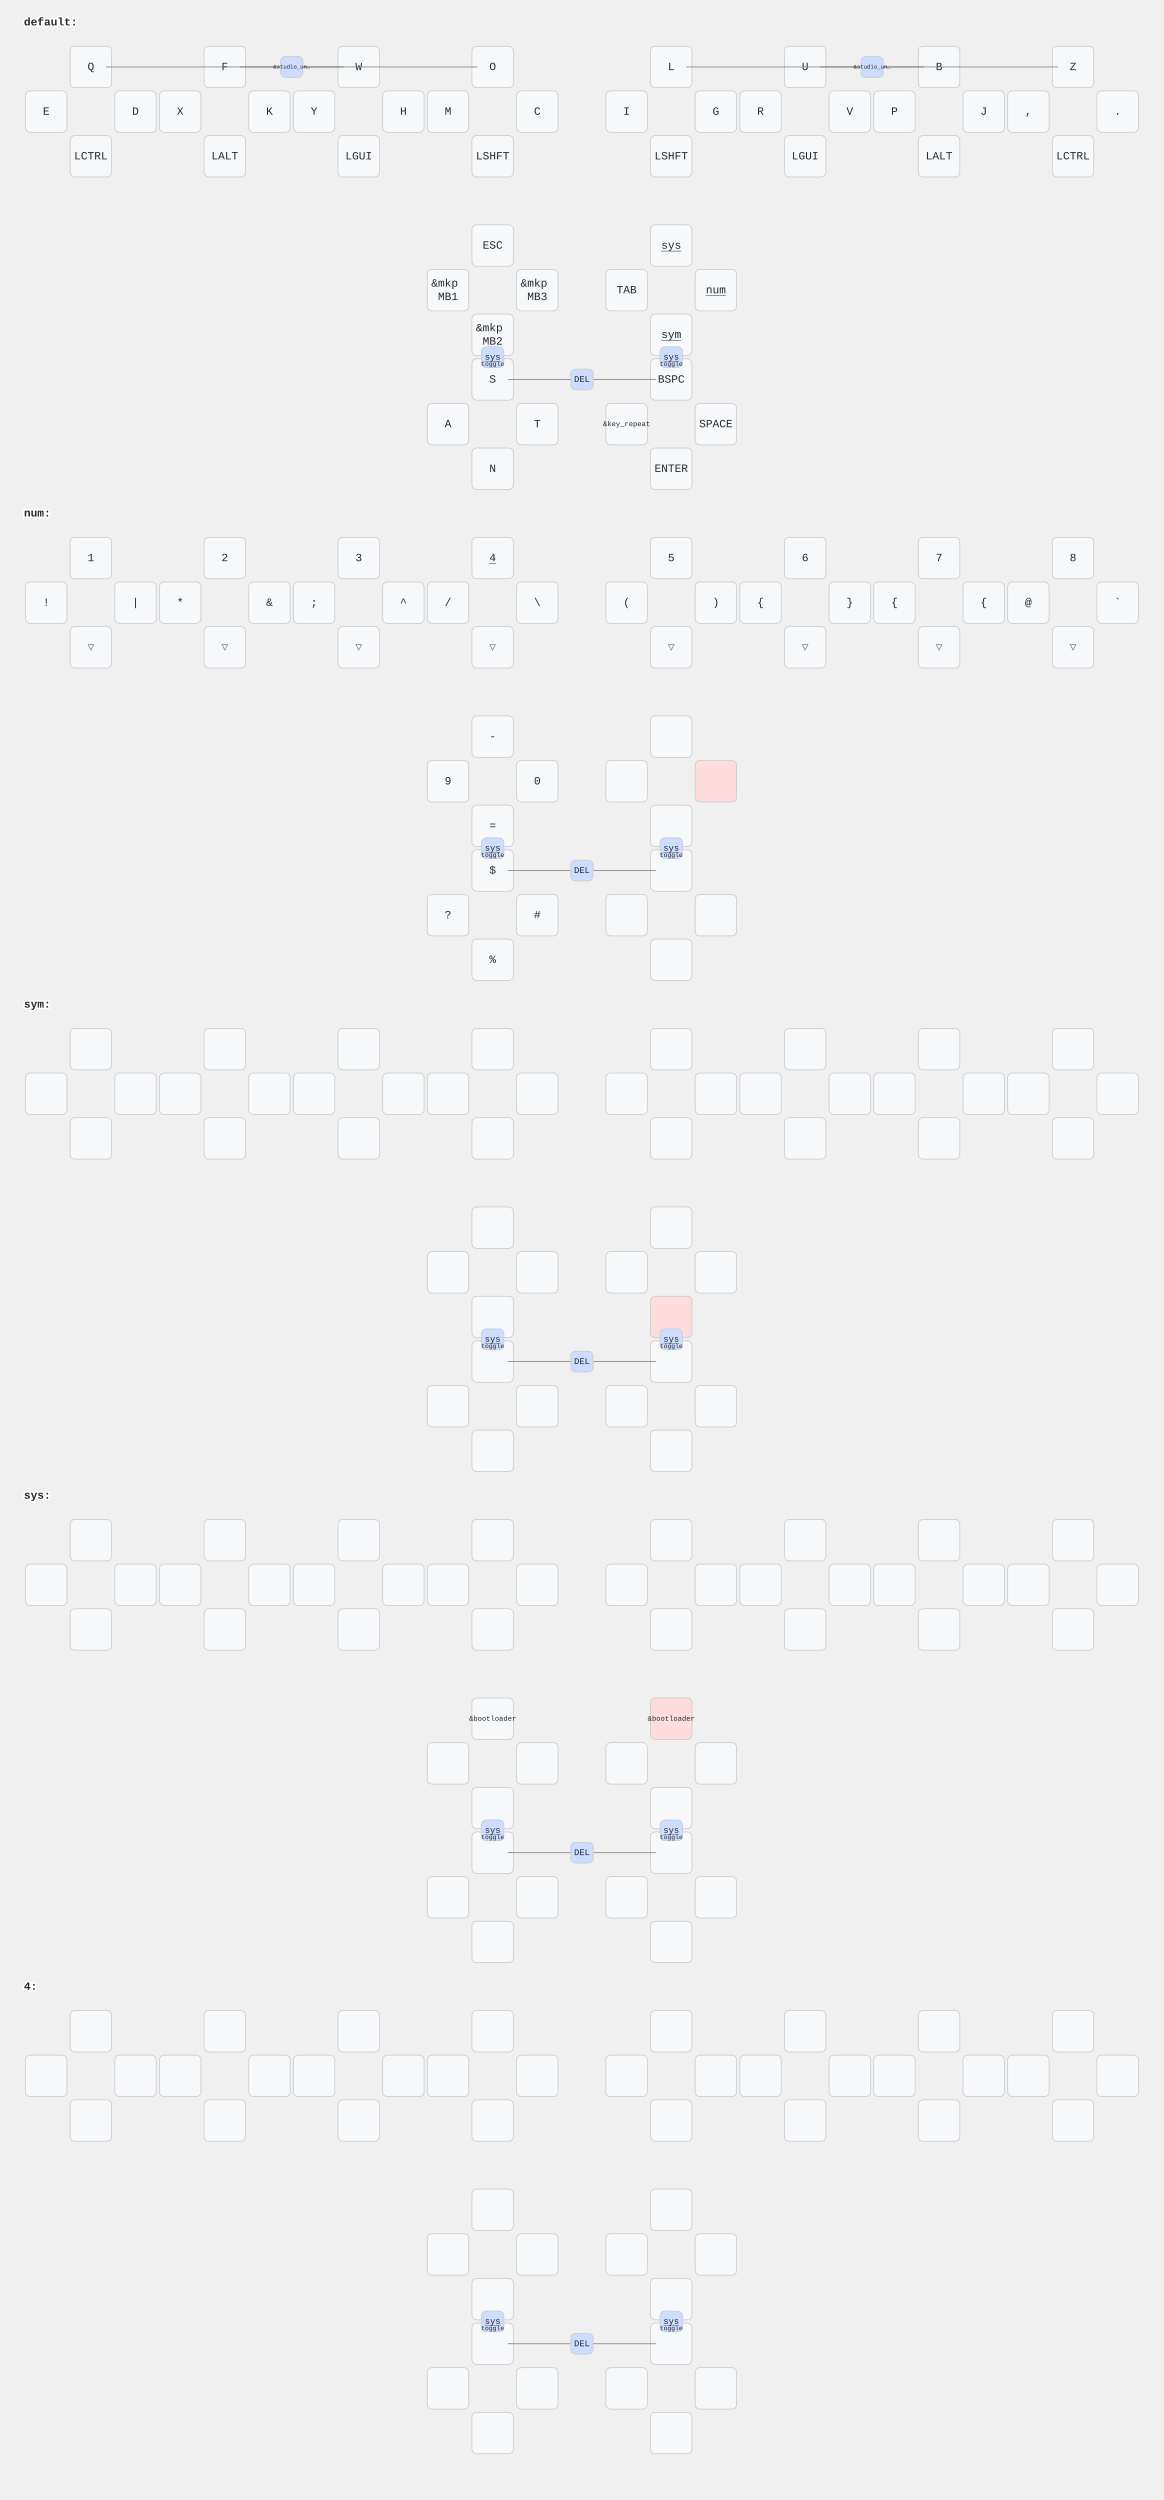
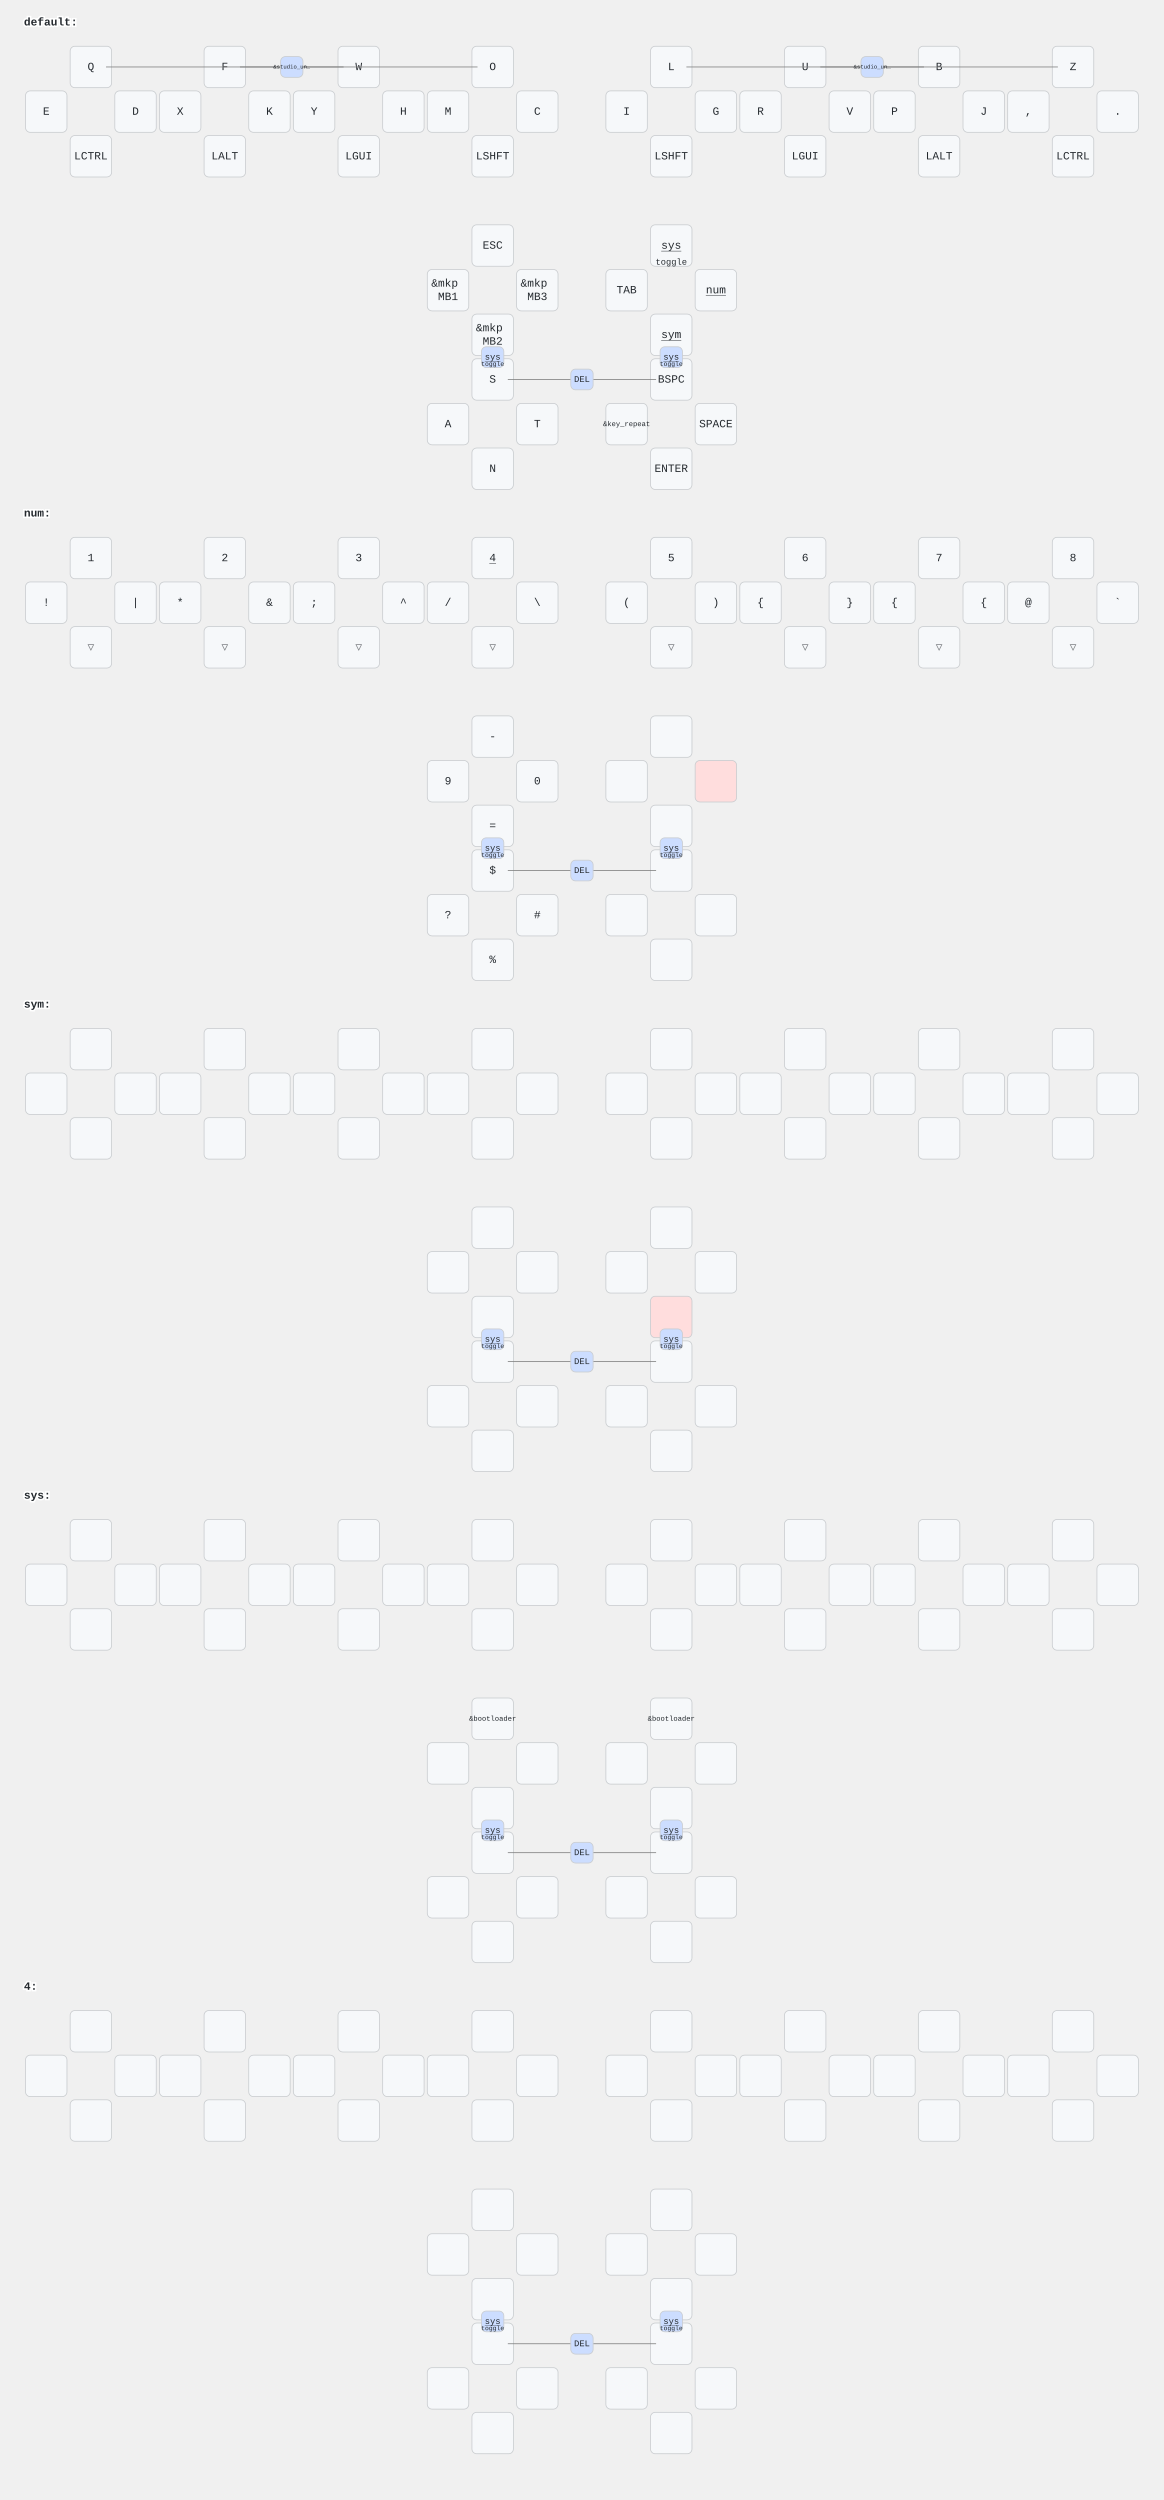
<svg xmlns="http://www.w3.org/2000/svg" width="1460" height="3136" viewBox="0 0 1460 3136" class="keymap">
  <style>/* inherit to force styles through use tags */
svg path {
    fill: inherit;
}

/* font and background color specifications */
svg.keymap {
    font-family: SFMono-Regular,Consolas,Liberation Mono,Menlo,monospace;
    font-size: 14px;
    font-kerning: normal;
    text-rendering: optimizeLegibility;
    fill: #24292e;
}

/* default key styling */
rect.key {
    fill: #f6f8fa;
}

rect.key, rect.combo {
    stroke: #c9cccf;
    stroke-width: 1;
}

/* default key side styling, only used is draw_key_sides is set */
rect.side {
    filter: brightness(90%);
}

/* color accent for combo boxes */
rect.combo, rect.combo-separate {
    fill: #cdf;
}

/* color accent for held keys */
rect.held, rect.combo.held {
    fill: #fdd;
}

/* color accent for ghost (optional) keys */
rect.ghost, rect.combo.ghost {
    stroke-dasharray: 4, 4;
    stroke-width: 2;
}

text {
    text-anchor: middle;
    dominant-baseline: middle;
}

/* styling for layer labels */
text.label {
    font-weight: bold;
    text-anchor: start;
    stroke: white;
    stroke-width: 4;
    paint-order: stroke;
}

/* styling for optional footer */
text.footer {
    text-anchor: end;
    dominant-baseline: auto;
    stroke: white;
    stroke-width: 4;
    paint-order: stroke;
}

/* styling for combo tap, and key non-tap label text */
text.combo, text.hold, text.shifted, text.left, text.right {
    font-size: 11px;
}

text.hold {
    text-anchor: middle;
    dominant-baseline: auto;
}

text.shifted {
    text-anchor: middle;
    dominant-baseline: hanging;
}

text.left {
    text-anchor: start;
}

text.right {
    text-anchor: end;
}

text.layer-activator {
    text-decoration: underline;
}

/* styling for hold/shifted label text in combo box */
text.combo.hold, text.combo.shifted, text.combo.left, text.combo.right {
    font-size: 8px;
}

/* lighter symbol for transparent keys */
text.trans {
    fill: #7b7e81;
}

/* styling for combo dendrons */
path.combo {
    stroke-width: 1;
    stroke: gray;
    fill: none;
}

/* Start Tabler Icons Cleanup */
/* cannot use height/width with glyphs */
.icon-tabler &gt; path {
    fill: inherit;
    stroke: inherit;
    stroke-width: 2;
}
/* hide tabler's default box */
.icon-tabler &gt; path[stroke="none"][fill="none"] {
    visibility: hidden;
}
/* End Tabler Icons Cleanup */
</style>
  <g transform="translate(30, 0)" class="layer-default">
    <text x="0" y="28" class="label" id="default">default:</text>
    <g transform="translate(0, 56)">
      <g transform="translate(84, 28)" class="key keypos-0">
        <rect rx="6" ry="6" x="-26" y="-26" width="52" height="52" class="key" />
        <text x="0" y="0" class="key tap">Q</text>
      </g>
      <g transform="translate(252, 28)" class="key keypos-1">
        <rect rx="6" ry="6" x="-26" y="-26" width="52" height="52" class="key" />
        <text x="0" y="0" class="key tap">F</text>
      </g>
      <g transform="translate(420, 28)" class="key keypos-2">
        <rect rx="6" ry="6" x="-26" y="-26" width="52" height="52" class="key" />
        <text x="0" y="0" class="key tap">W</text>
      </g>
      <g transform="translate(588, 28)" class="key keypos-3">
        <rect rx="6" ry="6" x="-26" y="-26" width="52" height="52" class="key" />
        <text x="0" y="0" class="key tap">O</text>
      </g>
      <g transform="translate(812, 28)" class="key keypos-4">
        <rect rx="6" ry="6" x="-26" y="-26" width="52" height="52" class="key" />
        <text x="0" y="0" class="key tap">L</text>
      </g>
      <g transform="translate(980, 28)" class="key keypos-5">
        <rect rx="6" ry="6" x="-26" y="-26" width="52" height="52" class="key" />
        <text x="0" y="0" class="key tap">U</text>
      </g>
      <g transform="translate(1148, 28)" class="key keypos-6">
        <rect rx="6" ry="6" x="-26" y="-26" width="52" height="52" class="key" />
        <text x="0" y="0" class="key tap">B</text>
      </g>
      <g transform="translate(1316, 28)" class="key keypos-7">
        <rect rx="6" ry="6" x="-26" y="-26" width="52" height="52" class="key" />
        <text x="0" y="0" class="key tap">Z</text>
      </g>
      <g transform="translate(28, 84)" class="key keypos-8">
        <rect rx="6" ry="6" x="-26" y="-26" width="52" height="52" class="key" />
        <text x="0" y="0" class="key tap">E</text>
      </g>
      <g transform="translate(140, 84)" class="key keypos-9">
        <rect rx="6" ry="6" x="-26" y="-26" width="52" height="52" class="key" />
        <text x="0" y="0" class="key tap">D</text>
      </g>
      <g transform="translate(196, 84)" class="key keypos-10">
        <rect rx="6" ry="6" x="-26" y="-26" width="52" height="52" class="key" />
        <text x="0" y="0" class="key tap">X</text>
      </g>
      <g transform="translate(308, 84)" class="key keypos-11">
        <rect rx="6" ry="6" x="-26" y="-26" width="52" height="52" class="key" />
        <text x="0" y="0" class="key tap">K</text>
      </g>
      <g transform="translate(364, 84)" class="key keypos-12">
        <rect rx="6" ry="6" x="-26" y="-26" width="52" height="52" class="key" />
        <text x="0" y="0" class="key tap">Y</text>
      </g>
      <g transform="translate(476, 84)" class="key keypos-13">
        <rect rx="6" ry="6" x="-26" y="-26" width="52" height="52" class="key" />
        <text x="0" y="0" class="key tap">H</text>
      </g>
      <g transform="translate(532, 84)" class="key keypos-14">
        <rect rx="6" ry="6" x="-26" y="-26" width="52" height="52" class="key" />
        <text x="0" y="0" class="key tap">M</text>
      </g>
      <g transform="translate(644, 84)" class="key keypos-15">
        <rect rx="6" ry="6" x="-26" y="-26" width="52" height="52" class="key" />
        <text x="0" y="0" class="key tap">C</text>
      </g>
      <g transform="translate(756, 84)" class="key keypos-16">
        <rect rx="6" ry="6" x="-26" y="-26" width="52" height="52" class="key" />
        <text x="0" y="0" class="key tap">I</text>
      </g>
      <g transform="translate(868, 84)" class="key keypos-17">
        <rect rx="6" ry="6" x="-26" y="-26" width="52" height="52" class="key" />
        <text x="0" y="0" class="key tap">G</text>
      </g>
      <g transform="translate(924, 84)" class="key keypos-18">
        <rect rx="6" ry="6" x="-26" y="-26" width="52" height="52" class="key" />
        <text x="0" y="0" class="key tap">R</text>
      </g>
      <g transform="translate(1036, 84)" class="key keypos-19">
        <rect rx="6" ry="6" x="-26" y="-26" width="52" height="52" class="key" />
        <text x="0" y="0" class="key tap">V</text>
      </g>
      <g transform="translate(1092, 84)" class="key keypos-20">
        <rect rx="6" ry="6" x="-26" y="-26" width="52" height="52" class="key" />
        <text x="0" y="0" class="key tap">P</text>
      </g>
      <g transform="translate(1204, 84)" class="key keypos-21">
        <rect rx="6" ry="6" x="-26" y="-26" width="52" height="52" class="key" />
        <text x="0" y="0" class="key tap">J</text>
      </g>
      <g transform="translate(1260, 84)" class="key keypos-22">
        <rect rx="6" ry="6" x="-26" y="-26" width="52" height="52" class="key" />
        <text x="0" y="0" class="key tap">,</text>
      </g>
      <g transform="translate(1372, 84)" class="key keypos-23">
        <rect rx="6" ry="6" x="-26" y="-26" width="52" height="52" class="key" />
        <text x="0" y="0" class="key tap">.</text>
      </g>
      <g transform="translate(84, 140)" class="key keypos-24">
        <rect rx="6" ry="6" x="-26" y="-26" width="52" height="52" class="key" />
        <text x="0" y="0" class="key tap">LCTRL</text>
      </g>
      <g transform="translate(252, 140)" class="key keypos-25">
        <rect rx="6" ry="6" x="-26" y="-26" width="52" height="52" class="key" />
        <text x="0" y="0" class="key tap">LALT</text>
      </g>
      <g transform="translate(420, 140)" class="key keypos-26">
        <rect rx="6" ry="6" x="-26" y="-26" width="52" height="52" class="key" />
        <text x="0" y="0" class="key tap">LGUI</text>
      </g>
      <g transform="translate(588, 140)" class="key keypos-27">
        <rect rx="6" ry="6" x="-26" y="-26" width="52" height="52" class="key" />
        <text x="0" y="0" class="key tap">LSHFT</text>
      </g>
      <g transform="translate(812, 140)" class="key keypos-28">
        <rect rx="6" ry="6" x="-26" y="-26" width="52" height="52" class="key" />
        <text x="0" y="0" class="key tap">LSHFT</text>
      </g>
      <g transform="translate(980, 140)" class="key keypos-29">
        <rect rx="6" ry="6" x="-26" y="-26" width="52" height="52" class="key" />
        <text x="0" y="0" class="key tap">LGUI</text>
      </g>
      <g transform="translate(1148, 140)" class="key keypos-30">
        <rect rx="6" ry="6" x="-26" y="-26" width="52" height="52" class="key" />
        <text x="0" y="0" class="key tap">LALT</text>
      </g>
      <g transform="translate(1316, 140)" class="key keypos-31">
        <rect rx="6" ry="6" x="-26" y="-26" width="52" height="52" class="key" />
        <text x="0" y="0" class="key tap">LCTRL</text>
      </g>
      <g transform="translate(588, 252)" class="key keypos-32">
        <rect rx="6" ry="6" x="-26" y="-26" width="52" height="52" class="key" />
        <text x="0" y="0" class="key tap">ESC</text>
      </g>
      <g transform="translate(812, 252)" class="key keypos-33">
        <rect rx="6" ry="6" x="-26" y="-26" width="52" height="52" class="key" />
        <a href="#sys">
          <text x="0" y="0" class="key tap layer-activator">sys</text>
        </a>
+         <text x="0" y="24" class="key hold">toggle</text>
      </g>
      <g transform="translate(532, 308)" class="key keypos-34">
        <rect rx="6" ry="6" x="-26" y="-26" width="52" height="52" class="key" />
        <text x="0" y="0" class="key tap">
          <tspan x="0" dy="-0.6em">&amp;mkp</tspan>
          <tspan x="0" dy="1.2em">MB1</tspan>
        </text>
      </g>
      <g transform="translate(644, 308)" class="key keypos-35">
        <rect rx="6" ry="6" x="-26" y="-26" width="52" height="52" class="key" />
        <text x="0" y="0" class="key tap">
          <tspan x="0" dy="-0.6em">&amp;mkp</tspan>
          <tspan x="0" dy="1.2em">MB3</tspan>
        </text>
      </g>
      <g transform="translate(756, 308)" class="key keypos-36">
        <rect rx="6" ry="6" x="-26" y="-26" width="52" height="52" class="key" />
        <text x="0" y="0" class="key tap">TAB</text>
      </g>
      <g transform="translate(868, 308)" class="key keypos-37">
        <rect rx="6" ry="6" x="-26" y="-26" width="52" height="52" class="key" />
        <a href="#num">
          <text x="0" y="0" class="key tap layer-activator">num</text>
        </a>
      </g>
      <g transform="translate(588, 364)" class="key keypos-38">
        <rect rx="6" ry="6" x="-26" y="-26" width="52" height="52" class="key" />
        <text x="0" y="0" class="key tap">
          <tspan x="0" dy="-0.6em">&amp;mkp</tspan>
          <tspan x="0" dy="1.2em">MB2</tspan>
        </text>
      </g>
      <g transform="translate(812, 364)" class="key keypos-39">
        <rect rx="6" ry="6" x="-26" y="-26" width="52" height="52" class="key" />
        <a href="#sym">
          <text x="0" y="0" class="key tap layer-activator">sym</text>
        </a>
      </g>
      <g transform="translate(588, 420)" class="key keypos-40">
        <rect rx="6" ry="6" x="-26" y="-26" width="52" height="52" class="key" />
        <text x="0" y="0" class="key tap">S</text>
      </g>
      <g transform="translate(812, 420)" class="key keypos-41">
        <rect rx="6" ry="6" x="-26" y="-26" width="52" height="52" class="key" />
        <text x="0" y="0" class="key tap">BSPC</text>
      </g>
      <g transform="translate(532, 476)" class="key keypos-42">
        <rect rx="6" ry="6" x="-26" y="-26" width="52" height="52" class="key" />
        <text x="0" y="0" class="key tap">A</text>
      </g>
      <g transform="translate(644, 476)" class="key keypos-43">
        <rect rx="6" ry="6" x="-26" y="-26" width="52" height="52" class="key" />
        <text x="0" y="0" class="key tap">T</text>
      </g>
      <g transform="translate(756, 476)" class="key keypos-44">
        <rect rx="6" ry="6" x="-26" y="-26" width="52" height="52" class="key" />
        <text x="0" y="0" class="key tap">
          <tspan style="font-size: 64%">&amp;key_repeat</tspan>
        </text>
      </g>
      <g transform="translate(868, 476)" class="key keypos-45">
        <rect rx="6" ry="6" x="-26" y="-26" width="52" height="52" class="key" />
        <text x="0" y="0" class="key tap">SPACE</text>
      </g>
      <g transform="translate(588, 532)" class="key keypos-46">
        <rect rx="6" ry="6" x="-26" y="-26" width="52" height="52" class="key" />
        <text x="0" y="0" class="key tap">N</text>
      </g>
      <g transform="translate(812, 532)" class="key keypos-47">
        <rect rx="6" ry="6" x="-26" y="-26" width="52" height="52" class="key" />
        <text x="0" y="0" class="key tap">ENTER</text>
      </g>
      <g class="combo combopos-0">
        <path d="M336,28 l-233,0" class="combo" />
        <path d="M336,28 l-65,0" class="combo" />
        <path d="M336,28 l65,0" class="combo" />
        <path d="M336,28 l233,0" class="combo" />
        <rect rx="6" ry="6" x="322" y="15" width="28" height="26" class="combo" />
        <text x="336" y="28" class="combo tap">
          <tspan style="font-size: 64%">&amp;studio_un…</tspan>
        </text>
      </g>
      <g class="combo combopos-1">
        <path d="M1064,28 l-233,0" class="combo" />
        <path d="M1064,28 l-65,0" class="combo" />
        <path d="M1064,28 l65,0" class="combo" />
        <path d="M1064,28 l233,0" class="combo" />
        <rect rx="6" ry="6" x="1050" y="15" width="28" height="26" class="combo" />
        <text x="1064" y="28" class="combo tap">
          <tspan style="font-size: 64%">&amp;studio_un…</tspan>
        </text>
      </g>
      <g class="combo combopos-2">
        <rect rx="6" ry="6" x="574" y="379" width="28" height="26" class="combo" />
        <a href="#sys">
          <text x="588" y="392" class="combo tap layer-activator">sys</text>
        </a>
        <text x="588" y="403" class="combo hold">toggle</text>
      </g>
      <g class="combo combopos-3">
        <rect rx="6" ry="6" x="798" y="379" width="28" height="26" class="combo" />
        <a href="#sys">
          <text x="812" y="392" class="combo tap layer-activator">sys</text>
        </a>
        <text x="812" y="403" class="combo hold">toggle</text>
      </g>
      <g class="combo combopos-4">
        <path d="M700,420 l-93,0" class="combo" />
        <path d="M700,420 l93,0" class="combo" />
        <rect rx="6" ry="6" x="686" y="407" width="28" height="26" class="combo" />
        <text x="700" y="420" class="combo tap">DEL</text>
      </g>
    </g>
  </g>
  <g transform="translate(30, 616)" class="layer-num">
    <text x="0" y="28" class="label" id="num">num:</text>
    <g transform="translate(0, 56)">
      <g transform="translate(84, 28)" class="key keypos-0">
        <rect rx="6" ry="6" x="-26" y="-26" width="52" height="52" class="key" />
        <text x="0" y="0" class="key tap">1</text>
      </g>
      <g transform="translate(252, 28)" class="key keypos-1">
        <rect rx="6" ry="6" x="-26" y="-26" width="52" height="52" class="key" />
        <text x="0" y="0" class="key tap">2</text>
      </g>
      <g transform="translate(420, 28)" class="key keypos-2">
        <rect rx="6" ry="6" x="-26" y="-26" width="52" height="52" class="key" />
        <text x="0" y="0" class="key tap">3</text>
      </g>
      <g transform="translate(588, 28)" class="key keypos-3">
        <rect rx="6" ry="6" x="-26" y="-26" width="52" height="52" class="key" />
        <a href="#x_x">
          <text x="0" y="0" class="key tap layer-activator">4</text>
        </a>
      </g>
      <g transform="translate(812, 28)" class="key keypos-4">
        <rect rx="6" ry="6" x="-26" y="-26" width="52" height="52" class="key" />
        <text x="0" y="0" class="key tap">5</text>
      </g>
      <g transform="translate(980, 28)" class="key keypos-5">
        <rect rx="6" ry="6" x="-26" y="-26" width="52" height="52" class="key" />
        <text x="0" y="0" class="key tap">6</text>
      </g>
      <g transform="translate(1148, 28)" class="key keypos-6">
        <rect rx="6" ry="6" x="-26" y="-26" width="52" height="52" class="key" />
        <text x="0" y="0" class="key tap">7</text>
      </g>
      <g transform="translate(1316, 28)" class="key keypos-7">
        <rect rx="6" ry="6" x="-26" y="-26" width="52" height="52" class="key" />
        <text x="0" y="0" class="key tap">8</text>
      </g>
      <g transform="translate(28, 84)" class="key keypos-8">
        <rect rx="6" ry="6" x="-26" y="-26" width="52" height="52" class="key" />
        <text x="0" y="0" class="key tap">!</text>
      </g>
      <g transform="translate(140, 84)" class="key keypos-9">
        <rect rx="6" ry="6" x="-26" y="-26" width="52" height="52" class="key" />
        <text x="0" y="0" class="key tap">|</text>
      </g>
      <g transform="translate(196, 84)" class="key keypos-10">
        <rect rx="6" ry="6" x="-26" y="-26" width="52" height="52" class="key" />
        <text x="0" y="0" class="key tap">*</text>
      </g>
      <g transform="translate(308, 84)" class="key keypos-11">
        <rect rx="6" ry="6" x="-26" y="-26" width="52" height="52" class="key" />
        <text x="0" y="0" class="key tap">&amp;</text>
      </g>
      <g transform="translate(364, 84)" class="key keypos-12">
        <rect rx="6" ry="6" x="-26" y="-26" width="52" height="52" class="key" />
        <text x="0" y="0" class="key tap">;</text>
      </g>
      <g transform="translate(476, 84)" class="key keypos-13">
        <rect rx="6" ry="6" x="-26" y="-26" width="52" height="52" class="key" />
        <text x="0" y="0" class="key tap">^</text>
      </g>
      <g transform="translate(532, 84)" class="key keypos-14">
        <rect rx="6" ry="6" x="-26" y="-26" width="52" height="52" class="key" />
        <text x="0" y="0" class="key tap">/</text>
      </g>
      <g transform="translate(644, 84)" class="key keypos-15">
        <rect rx="6" ry="6" x="-26" y="-26" width="52" height="52" class="key" />
        <text x="0" y="0" class="key tap">\</text>
      </g>
      <g transform="translate(756, 84)" class="key keypos-16">
        <rect rx="6" ry="6" x="-26" y="-26" width="52" height="52" class="key" />
        <text x="0" y="0" class="key tap">(</text>
      </g>
      <g transform="translate(868, 84)" class="key keypos-17">
        <rect rx="6" ry="6" x="-26" y="-26" width="52" height="52" class="key" />
        <text x="0" y="0" class="key tap">)</text>
      </g>
      <g transform="translate(924, 84)" class="key keypos-18">
        <rect rx="6" ry="6" x="-26" y="-26" width="52" height="52" class="key" />
        <text x="0" y="0" class="key tap">{</text>
      </g>
      <g transform="translate(1036, 84)" class="key keypos-19">
        <rect rx="6" ry="6" x="-26" y="-26" width="52" height="52" class="key" />
        <text x="0" y="0" class="key tap">}</text>
      </g>
      <g transform="translate(1092, 84)" class="key keypos-20">
        <rect rx="6" ry="6" x="-26" y="-26" width="52" height="52" class="key" />
        <text x="0" y="0" class="key tap">{</text>
      </g>
      <g transform="translate(1204, 84)" class="key keypos-21">
        <rect rx="6" ry="6" x="-26" y="-26" width="52" height="52" class="key" />
        <text x="0" y="0" class="key tap">{</text>
      </g>
      <g transform="translate(1260, 84)" class="key keypos-22">
        <rect rx="6" ry="6" x="-26" y="-26" width="52" height="52" class="key" />
        <text x="0" y="0" class="key tap">@</text>
      </g>
      <g transform="translate(1372, 84)" class="key keypos-23">
        <rect rx="6" ry="6" x="-26" y="-26" width="52" height="52" class="key" />
        <text x="0" y="0" class="key tap">`</text>
      </g>
      <g transform="translate(84, 140)" class="key trans keypos-24">
        <rect rx="6" ry="6" x="-26" y="-26" width="52" height="52" class="key trans" />
        <text x="0" y="0" class="key trans tap">▽</text>
      </g>
      <g transform="translate(252, 140)" class="key trans keypos-25">
        <rect rx="6" ry="6" x="-26" y="-26" width="52" height="52" class="key trans" />
        <text x="0" y="0" class="key trans tap">▽</text>
      </g>
      <g transform="translate(420, 140)" class="key trans keypos-26">
        <rect rx="6" ry="6" x="-26" y="-26" width="52" height="52" class="key trans" />
        <text x="0" y="0" class="key trans tap">▽</text>
      </g>
      <g transform="translate(588, 140)" class="key trans keypos-27">
        <rect rx="6" ry="6" x="-26" y="-26" width="52" height="52" class="key trans" />
        <text x="0" y="0" class="key trans tap">▽</text>
      </g>
      <g transform="translate(812, 140)" class="key trans keypos-28">
        <rect rx="6" ry="6" x="-26" y="-26" width="52" height="52" class="key trans" />
        <text x="0" y="0" class="key trans tap">▽</text>
      </g>
      <g transform="translate(980, 140)" class="key trans keypos-29">
        <rect rx="6" ry="6" x="-26" y="-26" width="52" height="52" class="key trans" />
        <text x="0" y="0" class="key trans tap">▽</text>
      </g>
      <g transform="translate(1148, 140)" class="key trans keypos-30">
        <rect rx="6" ry="6" x="-26" y="-26" width="52" height="52" class="key trans" />
        <text x="0" y="0" class="key trans tap">▽</text>
      </g>
      <g transform="translate(1316, 140)" class="key trans keypos-31">
        <rect rx="6" ry="6" x="-26" y="-26" width="52" height="52" class="key trans" />
        <text x="0" y="0" class="key trans tap">▽</text>
      </g>
      <g transform="translate(588, 252)" class="key keypos-32">
        <rect rx="6" ry="6" x="-26" y="-26" width="52" height="52" class="key" />
        <text x="0" y="0" class="key tap">-</text>
      </g>
      <g transform="translate(812, 252)" class="key keypos-33">
        <rect rx="6" ry="6" x="-26" y="-26" width="52" height="52" class="key" />
      </g>
      <g transform="translate(532, 308)" class="key keypos-34">
        <rect rx="6" ry="6" x="-26" y="-26" width="52" height="52" class="key" />
        <text x="0" y="0" class="key tap">9</text>
      </g>
      <g transform="translate(644, 308)" class="key keypos-35">
        <rect rx="6" ry="6" x="-26" y="-26" width="52" height="52" class="key" />
        <text x="0" y="0" class="key tap">0</text>
      </g>
      <g transform="translate(756, 308)" class="key keypos-36">
        <rect rx="6" ry="6" x="-26" y="-26" width="52" height="52" class="key" />
      </g>
      <g transform="translate(868, 308)" class="key held keypos-37">
        <rect rx="6" ry="6" x="-26" y="-26" width="52" height="52" class="key held" />
      </g>
      <g transform="translate(588, 364)" class="key keypos-38">
        <rect rx="6" ry="6" x="-26" y="-26" width="52" height="52" class="key" />
        <text x="0" y="0" class="key tap">=</text>
      </g>
      <g transform="translate(812, 364)" class="key keypos-39">
        <rect rx="6" ry="6" x="-26" y="-26" width="52" height="52" class="key" />
      </g>
      <g transform="translate(588, 420)" class="key keypos-40">
        <rect rx="6" ry="6" x="-26" y="-26" width="52" height="52" class="key" />
        <text x="0" y="0" class="key tap">$</text>
      </g>
      <g transform="translate(812, 420)" class="key keypos-41">
        <rect rx="6" ry="6" x="-26" y="-26" width="52" height="52" class="key" />
      </g>
      <g transform="translate(532, 476)" class="key keypos-42">
        <rect rx="6" ry="6" x="-26" y="-26" width="52" height="52" class="key" />
        <text x="0" y="0" class="key tap">?</text>
      </g>
      <g transform="translate(644, 476)" class="key keypos-43">
        <rect rx="6" ry="6" x="-26" y="-26" width="52" height="52" class="key" />
        <text x="0" y="0" class="key tap">#</text>
      </g>
      <g transform="translate(756, 476)" class="key keypos-44">
        <rect rx="6" ry="6" x="-26" y="-26" width="52" height="52" class="key" />
      </g>
      <g transform="translate(868, 476)" class="key keypos-45">
        <rect rx="6" ry="6" x="-26" y="-26" width="52" height="52" class="key" />
      </g>
      <g transform="translate(588, 532)" class="key keypos-46">
        <rect rx="6" ry="6" x="-26" y="-26" width="52" height="52" class="key" />
        <text x="0" y="0" class="key tap">%</text>
      </g>
      <g transform="translate(812, 532)" class="key keypos-47">
        <rect rx="6" ry="6" x="-26" y="-26" width="52" height="52" class="key" />
      </g>
      <g class="combo combopos-0">
        <rect rx="6" ry="6" x="574" y="379" width="28" height="26" class="combo" />
        <a href="#sys">
          <text x="588" y="392" class="combo tap layer-activator">sys</text>
        </a>
        <text x="588" y="403" class="combo hold">toggle</text>
      </g>
      <g class="combo combopos-1">
        <rect rx="6" ry="6" x="798" y="379" width="28" height="26" class="combo" />
        <a href="#sys">
          <text x="812" y="392" class="combo tap layer-activator">sys</text>
        </a>
        <text x="812" y="403" class="combo hold">toggle</text>
      </g>
      <g class="combo combopos-2">
        <path d="M700,420 l-93,0" class="combo" />
        <path d="M700,420 l93,0" class="combo" />
        <rect rx="6" ry="6" x="686" y="407" width="28" height="26" class="combo" />
        <text x="700" y="420" class="combo tap">DEL</text>
      </g>
    </g>
  </g>
  <g transform="translate(30, 1232)" class="layer-sym">
    <text x="0" y="28" class="label" id="sym">sym:</text>
    <g transform="translate(0, 56)">
      <g transform="translate(84, 28)" class="key keypos-0">
        <rect rx="6" ry="6" x="-26" y="-26" width="52" height="52" class="key" />
      </g>
      <g transform="translate(252, 28)" class="key keypos-1">
        <rect rx="6" ry="6" x="-26" y="-26" width="52" height="52" class="key" />
      </g>
      <g transform="translate(420, 28)" class="key keypos-2">
        <rect rx="6" ry="6" x="-26" y="-26" width="52" height="52" class="key" />
      </g>
      <g transform="translate(588, 28)" class="key keypos-3">
        <rect rx="6" ry="6" x="-26" y="-26" width="52" height="52" class="key" />
      </g>
      <g transform="translate(812, 28)" class="key keypos-4">
        <rect rx="6" ry="6" x="-26" y="-26" width="52" height="52" class="key" />
      </g>
      <g transform="translate(980, 28)" class="key keypos-5">
        <rect rx="6" ry="6" x="-26" y="-26" width="52" height="52" class="key" />
      </g>
      <g transform="translate(1148, 28)" class="key keypos-6">
        <rect rx="6" ry="6" x="-26" y="-26" width="52" height="52" class="key" />
      </g>
      <g transform="translate(1316, 28)" class="key keypos-7">
        <rect rx="6" ry="6" x="-26" y="-26" width="52" height="52" class="key" />
      </g>
      <g transform="translate(28, 84)" class="key keypos-8">
        <rect rx="6" ry="6" x="-26" y="-26" width="52" height="52" class="key" />
      </g>
      <g transform="translate(140, 84)" class="key keypos-9">
        <rect rx="6" ry="6" x="-26" y="-26" width="52" height="52" class="key" />
      </g>
      <g transform="translate(196, 84)" class="key keypos-10">
        <rect rx="6" ry="6" x="-26" y="-26" width="52" height="52" class="key" />
      </g>
      <g transform="translate(308, 84)" class="key keypos-11">
        <rect rx="6" ry="6" x="-26" y="-26" width="52" height="52" class="key" />
      </g>
      <g transform="translate(364, 84)" class="key keypos-12">
        <rect rx="6" ry="6" x="-26" y="-26" width="52" height="52" class="key" />
      </g>
      <g transform="translate(476, 84)" class="key keypos-13">
        <rect rx="6" ry="6" x="-26" y="-26" width="52" height="52" class="key" />
      </g>
      <g transform="translate(532, 84)" class="key keypos-14">
        <rect rx="6" ry="6" x="-26" y="-26" width="52" height="52" class="key" />
      </g>
      <g transform="translate(644, 84)" class="key keypos-15">
        <rect rx="6" ry="6" x="-26" y="-26" width="52" height="52" class="key" />
      </g>
      <g transform="translate(756, 84)" class="key keypos-16">
        <rect rx="6" ry="6" x="-26" y="-26" width="52" height="52" class="key" />
      </g>
      <g transform="translate(868, 84)" class="key keypos-17">
        <rect rx="6" ry="6" x="-26" y="-26" width="52" height="52" class="key" />
      </g>
      <g transform="translate(924, 84)" class="key keypos-18">
        <rect rx="6" ry="6" x="-26" y="-26" width="52" height="52" class="key" />
      </g>
      <g transform="translate(1036, 84)" class="key keypos-19">
        <rect rx="6" ry="6" x="-26" y="-26" width="52" height="52" class="key" />
      </g>
      <g transform="translate(1092, 84)" class="key keypos-20">
        <rect rx="6" ry="6" x="-26" y="-26" width="52" height="52" class="key" />
      </g>
      <g transform="translate(1204, 84)" class="key keypos-21">
        <rect rx="6" ry="6" x="-26" y="-26" width="52" height="52" class="key" />
      </g>
      <g transform="translate(1260, 84)" class="key keypos-22">
        <rect rx="6" ry="6" x="-26" y="-26" width="52" height="52" class="key" />
      </g>
      <g transform="translate(1372, 84)" class="key keypos-23">
        <rect rx="6" ry="6" x="-26" y="-26" width="52" height="52" class="key" />
      </g>
      <g transform="translate(84, 140)" class="key keypos-24">
        <rect rx="6" ry="6" x="-26" y="-26" width="52" height="52" class="key" />
      </g>
      <g transform="translate(252, 140)" class="key keypos-25">
        <rect rx="6" ry="6" x="-26" y="-26" width="52" height="52" class="key" />
      </g>
      <g transform="translate(420, 140)" class="key keypos-26">
        <rect rx="6" ry="6" x="-26" y="-26" width="52" height="52" class="key" />
      </g>
      <g transform="translate(588, 140)" class="key keypos-27">
        <rect rx="6" ry="6" x="-26" y="-26" width="52" height="52" class="key" />
      </g>
      <g transform="translate(812, 140)" class="key keypos-28">
        <rect rx="6" ry="6" x="-26" y="-26" width="52" height="52" class="key" />
      </g>
      <g transform="translate(980, 140)" class="key keypos-29">
        <rect rx="6" ry="6" x="-26" y="-26" width="52" height="52" class="key" />
      </g>
      <g transform="translate(1148, 140)" class="key keypos-30">
        <rect rx="6" ry="6" x="-26" y="-26" width="52" height="52" class="key" />
      </g>
      <g transform="translate(1316, 140)" class="key keypos-31">
        <rect rx="6" ry="6" x="-26" y="-26" width="52" height="52" class="key" />
      </g>
      <g transform="translate(588, 252)" class="key keypos-32">
        <rect rx="6" ry="6" x="-26" y="-26" width="52" height="52" class="key" />
      </g>
      <g transform="translate(812, 252)" class="key keypos-33">
        <rect rx="6" ry="6" x="-26" y="-26" width="52" height="52" class="key" />
      </g>
      <g transform="translate(532, 308)" class="key keypos-34">
        <rect rx="6" ry="6" x="-26" y="-26" width="52" height="52" class="key" />
      </g>
      <g transform="translate(644, 308)" class="key keypos-35">
        <rect rx="6" ry="6" x="-26" y="-26" width="52" height="52" class="key" />
      </g>
      <g transform="translate(756, 308)" class="key keypos-36">
        <rect rx="6" ry="6" x="-26" y="-26" width="52" height="52" class="key" />
      </g>
      <g transform="translate(868, 308)" class="key keypos-37">
        <rect rx="6" ry="6" x="-26" y="-26" width="52" height="52" class="key" />
      </g>
      <g transform="translate(588, 364)" class="key keypos-38">
        <rect rx="6" ry="6" x="-26" y="-26" width="52" height="52" class="key" />
      </g>
      <g transform="translate(812, 364)" class="key held keypos-39">
        <rect rx="6" ry="6" x="-26" y="-26" width="52" height="52" class="key held" />
      </g>
      <g transform="translate(588, 420)" class="key keypos-40">
        <rect rx="6" ry="6" x="-26" y="-26" width="52" height="52" class="key" />
      </g>
      <g transform="translate(812, 420)" class="key keypos-41">
        <rect rx="6" ry="6" x="-26" y="-26" width="52" height="52" class="key" />
      </g>
      <g transform="translate(532, 476)" class="key keypos-42">
        <rect rx="6" ry="6" x="-26" y="-26" width="52" height="52" class="key" />
      </g>
      <g transform="translate(644, 476)" class="key keypos-43">
        <rect rx="6" ry="6" x="-26" y="-26" width="52" height="52" class="key" />
      </g>
      <g transform="translate(756, 476)" class="key keypos-44">
        <rect rx="6" ry="6" x="-26" y="-26" width="52" height="52" class="key" />
      </g>
      <g transform="translate(868, 476)" class="key keypos-45">
        <rect rx="6" ry="6" x="-26" y="-26" width="52" height="52" class="key" />
      </g>
      <g transform="translate(588, 532)" class="key keypos-46">
        <rect rx="6" ry="6" x="-26" y="-26" width="52" height="52" class="key" />
      </g>
      <g transform="translate(812, 532)" class="key keypos-47">
        <rect rx="6" ry="6" x="-26" y="-26" width="52" height="52" class="key" />
      </g>
      <g class="combo combopos-0">
        <rect rx="6" ry="6" x="574" y="379" width="28" height="26" class="combo" />
        <a href="#sys">
          <text x="588" y="392" class="combo tap layer-activator">sys</text>
        </a>
        <text x="588" y="403" class="combo hold">toggle</text>
      </g>
      <g class="combo combopos-1">
        <rect rx="6" ry="6" x="798" y="379" width="28" height="26" class="combo" />
        <a href="#sys">
          <text x="812" y="392" class="combo tap layer-activator">sys</text>
        </a>
        <text x="812" y="403" class="combo hold">toggle</text>
      </g>
      <g class="combo combopos-2">
        <path d="M700,420 l-93,0" class="combo" />
        <path d="M700,420 l93,0" class="combo" />
        <rect rx="6" ry="6" x="686" y="407" width="28" height="26" class="combo" />
        <text x="700" y="420" class="combo tap">DEL</text>
      </g>
    </g>
  </g>
  <g transform="translate(30, 1848)" class="layer-sys">
    <text x="0" y="28" class="label" id="sys">sys:</text>
    <g transform="translate(0, 56)">
      <g transform="translate(84, 28)" class="key keypos-0">
        <rect rx="6" ry="6" x="-26" y="-26" width="52" height="52" class="key" />
      </g>
      <g transform="translate(252, 28)" class="key keypos-1">
        <rect rx="6" ry="6" x="-26" y="-26" width="52" height="52" class="key" />
      </g>
      <g transform="translate(420, 28)" class="key keypos-2">
        <rect rx="6" ry="6" x="-26" y="-26" width="52" height="52" class="key" />
      </g>
      <g transform="translate(588, 28)" class="key keypos-3">
        <rect rx="6" ry="6" x="-26" y="-26" width="52" height="52" class="key" />
      </g>
      <g transform="translate(812, 28)" class="key keypos-4">
        <rect rx="6" ry="6" x="-26" y="-26" width="52" height="52" class="key" />
      </g>
      <g transform="translate(980, 28)" class="key keypos-5">
        <rect rx="6" ry="6" x="-26" y="-26" width="52" height="52" class="key" />
      </g>
      <g transform="translate(1148, 28)" class="key keypos-6">
        <rect rx="6" ry="6" x="-26" y="-26" width="52" height="52" class="key" />
      </g>
      <g transform="translate(1316, 28)" class="key keypos-7">
        <rect rx="6" ry="6" x="-26" y="-26" width="52" height="52" class="key" />
      </g>
      <g transform="translate(28, 84)" class="key keypos-8">
        <rect rx="6" ry="6" x="-26" y="-26" width="52" height="52" class="key" />
      </g>
      <g transform="translate(140, 84)" class="key keypos-9">
        <rect rx="6" ry="6" x="-26" y="-26" width="52" height="52" class="key" />
      </g>
      <g transform="translate(196, 84)" class="key keypos-10">
        <rect rx="6" ry="6" x="-26" y="-26" width="52" height="52" class="key" />
      </g>
      <g transform="translate(308, 84)" class="key keypos-11">
        <rect rx="6" ry="6" x="-26" y="-26" width="52" height="52" class="key" />
      </g>
      <g transform="translate(364, 84)" class="key keypos-12">
        <rect rx="6" ry="6" x="-26" y="-26" width="52" height="52" class="key" />
      </g>
      <g transform="translate(476, 84)" class="key keypos-13">
        <rect rx="6" ry="6" x="-26" y="-26" width="52" height="52" class="key" />
      </g>
      <g transform="translate(532, 84)" class="key keypos-14">
        <rect rx="6" ry="6" x="-26" y="-26" width="52" height="52" class="key" />
      </g>
      <g transform="translate(644, 84)" class="key keypos-15">
        <rect rx="6" ry="6" x="-26" y="-26" width="52" height="52" class="key" />
      </g>
      <g transform="translate(756, 84)" class="key keypos-16">
        <rect rx="6" ry="6" x="-26" y="-26" width="52" height="52" class="key" />
      </g>
      <g transform="translate(868, 84)" class="key keypos-17">
        <rect rx="6" ry="6" x="-26" y="-26" width="52" height="52" class="key" />
      </g>
      <g transform="translate(924, 84)" class="key keypos-18">
        <rect rx="6" ry="6" x="-26" y="-26" width="52" height="52" class="key" />
      </g>
      <g transform="translate(1036, 84)" class="key keypos-19">
        <rect rx="6" ry="6" x="-26" y="-26" width="52" height="52" class="key" />
      </g>
      <g transform="translate(1092, 84)" class="key keypos-20">
        <rect rx="6" ry="6" x="-26" y="-26" width="52" height="52" class="key" />
      </g>
      <g transform="translate(1204, 84)" class="key keypos-21">
        <rect rx="6" ry="6" x="-26" y="-26" width="52" height="52" class="key" />
      </g>
      <g transform="translate(1260, 84)" class="key keypos-22">
        <rect rx="6" ry="6" x="-26" y="-26" width="52" height="52" class="key" />
      </g>
      <g transform="translate(1372, 84)" class="key keypos-23">
        <rect rx="6" ry="6" x="-26" y="-26" width="52" height="52" class="key" />
      </g>
      <g transform="translate(84, 140)" class="key keypos-24">
        <rect rx="6" ry="6" x="-26" y="-26" width="52" height="52" class="key" />
      </g>
      <g transform="translate(252, 140)" class="key keypos-25">
        <rect rx="6" ry="6" x="-26" y="-26" width="52" height="52" class="key" />
      </g>
      <g transform="translate(420, 140)" class="key keypos-26">
        <rect rx="6" ry="6" x="-26" y="-26" width="52" height="52" class="key" />
      </g>
      <g transform="translate(588, 140)" class="key keypos-27">
        <rect rx="6" ry="6" x="-26" y="-26" width="52" height="52" class="key" />
      </g>
      <g transform="translate(812, 140)" class="key keypos-28">
        <rect rx="6" ry="6" x="-26" y="-26" width="52" height="52" class="key" />
      </g>
      <g transform="translate(980, 140)" class="key keypos-29">
        <rect rx="6" ry="6" x="-26" y="-26" width="52" height="52" class="key" />
      </g>
      <g transform="translate(1148, 140)" class="key keypos-30">
        <rect rx="6" ry="6" x="-26" y="-26" width="52" height="52" class="key" />
      </g>
      <g transform="translate(1316, 140)" class="key keypos-31">
        <rect rx="6" ry="6" x="-26" y="-26" width="52" height="52" class="key" />
      </g>
      <g transform="translate(588, 252)" class="key keypos-32">
        <rect rx="6" ry="6" x="-26" y="-26" width="52" height="52" class="key" />
        <text x="0" y="0" class="key tap">
          <tspan style="font-size: 64%">&amp;bootloader</tspan>
        </text>
      </g>
-       <g transform="translate(812, 252)" class="key held keypos-33">
-         <rect rx="6" ry="6" x="-26" y="-26" width="52" height="52" class="key held" />
-         <text x="0" y="0" class="key held tap">
+       <g transform="translate(812, 252)" class="key keypos-33">
+         <rect rx="6" ry="6" x="-26" y="-26" width="52" height="52" class="key" />
+         <text x="0" y="0" class="key tap">
          <tspan style="font-size: 64%">&amp;bootloader</tspan>
        </text>
      </g>
      <g transform="translate(532, 308)" class="key keypos-34">
        <rect rx="6" ry="6" x="-26" y="-26" width="52" height="52" class="key" />
      </g>
      <g transform="translate(644, 308)" class="key keypos-35">
        <rect rx="6" ry="6" x="-26" y="-26" width="52" height="52" class="key" />
      </g>
      <g transform="translate(756, 308)" class="key keypos-36">
        <rect rx="6" ry="6" x="-26" y="-26" width="52" height="52" class="key" />
      </g>
      <g transform="translate(868, 308)" class="key keypos-37">
        <rect rx="6" ry="6" x="-26" y="-26" width="52" height="52" class="key" />
      </g>
      <g transform="translate(588, 364)" class="key keypos-38">
        <rect rx="6" ry="6" x="-26" y="-26" width="52" height="52" class="key" />
      </g>
      <g transform="translate(812, 364)" class="key keypos-39">
        <rect rx="6" ry="6" x="-26" y="-26" width="52" height="52" class="key" />
      </g>
      <g transform="translate(588, 420)" class="key keypos-40">
        <rect rx="6" ry="6" x="-26" y="-26" width="52" height="52" class="key" />
      </g>
      <g transform="translate(812, 420)" class="key keypos-41">
        <rect rx="6" ry="6" x="-26" y="-26" width="52" height="52" class="key" />
      </g>
      <g transform="translate(532, 476)" class="key keypos-42">
        <rect rx="6" ry="6" x="-26" y="-26" width="52" height="52" class="key" />
      </g>
      <g transform="translate(644, 476)" class="key keypos-43">
        <rect rx="6" ry="6" x="-26" y="-26" width="52" height="52" class="key" />
      </g>
      <g transform="translate(756, 476)" class="key keypos-44">
        <rect rx="6" ry="6" x="-26" y="-26" width="52" height="52" class="key" />
      </g>
      <g transform="translate(868, 476)" class="key keypos-45">
        <rect rx="6" ry="6" x="-26" y="-26" width="52" height="52" class="key" />
      </g>
      <g transform="translate(588, 532)" class="key keypos-46">
        <rect rx="6" ry="6" x="-26" y="-26" width="52" height="52" class="key" />
      </g>
      <g transform="translate(812, 532)" class="key keypos-47">
        <rect rx="6" ry="6" x="-26" y="-26" width="52" height="52" class="key" />
      </g>
      <g class="combo combopos-0">
        <rect rx="6" ry="6" x="574" y="379" width="28" height="26" class="combo" />
        <a href="#sys">
          <text x="588" y="392" class="combo tap layer-activator">sys</text>
        </a>
        <text x="588" y="403" class="combo hold">toggle</text>
      </g>
      <g class="combo combopos-1">
        <rect rx="6" ry="6" x="798" y="379" width="28" height="26" class="combo" />
        <a href="#sys">
          <text x="812" y="392" class="combo tap layer-activator">sys</text>
        </a>
        <text x="812" y="403" class="combo hold">toggle</text>
      </g>
      <g class="combo combopos-2">
        <path d="M700,420 l-93,0" class="combo" />
        <path d="M700,420 l93,0" class="combo" />
        <rect rx="6" ry="6" x="686" y="407" width="28" height="26" class="combo" />
        <text x="700" y="420" class="combo tap">DEL</text>
      </g>
    </g>
  </g>
  <g transform="translate(30, 2464)" class="layer-4">
    <text x="0" y="28" class="label" id="x_x">4:</text>
    <g transform="translate(0, 56)">
      <g transform="translate(84, 28)" class="key keypos-0">
        <rect rx="6" ry="6" x="-26" y="-26" width="52" height="52" class="key" />
      </g>
      <g transform="translate(252, 28)" class="key keypos-1">
        <rect rx="6" ry="6" x="-26" y="-26" width="52" height="52" class="key" />
      </g>
      <g transform="translate(420, 28)" class="key keypos-2">
        <rect rx="6" ry="6" x="-26" y="-26" width="52" height="52" class="key" />
      </g>
      <g transform="translate(588, 28)" class="key keypos-3">
        <rect rx="6" ry="6" x="-26" y="-26" width="52" height="52" class="key" />
      </g>
      <g transform="translate(812, 28)" class="key keypos-4">
        <rect rx="6" ry="6" x="-26" y="-26" width="52" height="52" class="key" />
      </g>
      <g transform="translate(980, 28)" class="key keypos-5">
        <rect rx="6" ry="6" x="-26" y="-26" width="52" height="52" class="key" />
      </g>
      <g transform="translate(1148, 28)" class="key keypos-6">
        <rect rx="6" ry="6" x="-26" y="-26" width="52" height="52" class="key" />
      </g>
      <g transform="translate(1316, 28)" class="key keypos-7">
        <rect rx="6" ry="6" x="-26" y="-26" width="52" height="52" class="key" />
      </g>
      <g transform="translate(28, 84)" class="key keypos-8">
        <rect rx="6" ry="6" x="-26" y="-26" width="52" height="52" class="key" />
      </g>
      <g transform="translate(140, 84)" class="key keypos-9">
        <rect rx="6" ry="6" x="-26" y="-26" width="52" height="52" class="key" />
      </g>
      <g transform="translate(196, 84)" class="key keypos-10">
        <rect rx="6" ry="6" x="-26" y="-26" width="52" height="52" class="key" />
      </g>
      <g transform="translate(308, 84)" class="key keypos-11">
        <rect rx="6" ry="6" x="-26" y="-26" width="52" height="52" class="key" />
      </g>
      <g transform="translate(364, 84)" class="key keypos-12">
        <rect rx="6" ry="6" x="-26" y="-26" width="52" height="52" class="key" />
      </g>
      <g transform="translate(476, 84)" class="key keypos-13">
        <rect rx="6" ry="6" x="-26" y="-26" width="52" height="52" class="key" />
      </g>
      <g transform="translate(532, 84)" class="key keypos-14">
        <rect rx="6" ry="6" x="-26" y="-26" width="52" height="52" class="key" />
      </g>
      <g transform="translate(644, 84)" class="key keypos-15">
        <rect rx="6" ry="6" x="-26" y="-26" width="52" height="52" class="key" />
      </g>
      <g transform="translate(756, 84)" class="key keypos-16">
        <rect rx="6" ry="6" x="-26" y="-26" width="52" height="52" class="key" />
      </g>
      <g transform="translate(868, 84)" class="key keypos-17">
        <rect rx="6" ry="6" x="-26" y="-26" width="52" height="52" class="key" />
      </g>
      <g transform="translate(924, 84)" class="key keypos-18">
        <rect rx="6" ry="6" x="-26" y="-26" width="52" height="52" class="key" />
      </g>
      <g transform="translate(1036, 84)" class="key keypos-19">
        <rect rx="6" ry="6" x="-26" y="-26" width="52" height="52" class="key" />
      </g>
      <g transform="translate(1092, 84)" class="key keypos-20">
        <rect rx="6" ry="6" x="-26" y="-26" width="52" height="52" class="key" />
      </g>
      <g transform="translate(1204, 84)" class="key keypos-21">
        <rect rx="6" ry="6" x="-26" y="-26" width="52" height="52" class="key" />
      </g>
      <g transform="translate(1260, 84)" class="key keypos-22">
        <rect rx="6" ry="6" x="-26" y="-26" width="52" height="52" class="key" />
      </g>
      <g transform="translate(1372, 84)" class="key keypos-23">
        <rect rx="6" ry="6" x="-26" y="-26" width="52" height="52" class="key" />
      </g>
      <g transform="translate(84, 140)" class="key keypos-24">
        <rect rx="6" ry="6" x="-26" y="-26" width="52" height="52" class="key" />
      </g>
      <g transform="translate(252, 140)" class="key keypos-25">
        <rect rx="6" ry="6" x="-26" y="-26" width="52" height="52" class="key" />
      </g>
      <g transform="translate(420, 140)" class="key keypos-26">
        <rect rx="6" ry="6" x="-26" y="-26" width="52" height="52" class="key" />
      </g>
      <g transform="translate(588, 140)" class="key keypos-27">
        <rect rx="6" ry="6" x="-26" y="-26" width="52" height="52" class="key" />
      </g>
      <g transform="translate(812, 140)" class="key keypos-28">
        <rect rx="6" ry="6" x="-26" y="-26" width="52" height="52" class="key" />
      </g>
      <g transform="translate(980, 140)" class="key keypos-29">
        <rect rx="6" ry="6" x="-26" y="-26" width="52" height="52" class="key" />
      </g>
      <g transform="translate(1148, 140)" class="key keypos-30">
        <rect rx="6" ry="6" x="-26" y="-26" width="52" height="52" class="key" />
      </g>
      <g transform="translate(1316, 140)" class="key keypos-31">
        <rect rx="6" ry="6" x="-26" y="-26" width="52" height="52" class="key" />
      </g>
      <g transform="translate(588, 252)" class="key keypos-32">
        <rect rx="6" ry="6" x="-26" y="-26" width="52" height="52" class="key" />
      </g>
      <g transform="translate(812, 252)" class="key keypos-33">
        <rect rx="6" ry="6" x="-26" y="-26" width="52" height="52" class="key" />
      </g>
      <g transform="translate(532, 308)" class="key keypos-34">
        <rect rx="6" ry="6" x="-26" y="-26" width="52" height="52" class="key" />
      </g>
      <g transform="translate(644, 308)" class="key keypos-35">
        <rect rx="6" ry="6" x="-26" y="-26" width="52" height="52" class="key" />
      </g>
      <g transform="translate(756, 308)" class="key keypos-36">
        <rect rx="6" ry="6" x="-26" y="-26" width="52" height="52" class="key" />
      </g>
      <g transform="translate(868, 308)" class="key keypos-37">
        <rect rx="6" ry="6" x="-26" y="-26" width="52" height="52" class="key" />
      </g>
      <g transform="translate(588, 364)" class="key keypos-38">
        <rect rx="6" ry="6" x="-26" y="-26" width="52" height="52" class="key" />
      </g>
      <g transform="translate(812, 364)" class="key keypos-39">
        <rect rx="6" ry="6" x="-26" y="-26" width="52" height="52" class="key" />
      </g>
      <g transform="translate(588, 420)" class="key keypos-40">
        <rect rx="6" ry="6" x="-26" y="-26" width="52" height="52" class="key" />
      </g>
      <g transform="translate(812, 420)" class="key keypos-41">
        <rect rx="6" ry="6" x="-26" y="-26" width="52" height="52" class="key" />
      </g>
      <g transform="translate(532, 476)" class="key keypos-42">
        <rect rx="6" ry="6" x="-26" y="-26" width="52" height="52" class="key" />
      </g>
      <g transform="translate(644, 476)" class="key keypos-43">
        <rect rx="6" ry="6" x="-26" y="-26" width="52" height="52" class="key" />
      </g>
      <g transform="translate(756, 476)" class="key keypos-44">
        <rect rx="6" ry="6" x="-26" y="-26" width="52" height="52" class="key" />
      </g>
      <g transform="translate(868, 476)" class="key keypos-45">
        <rect rx="6" ry="6" x="-26" y="-26" width="52" height="52" class="key" />
      </g>
      <g transform="translate(588, 532)" class="key keypos-46">
        <rect rx="6" ry="6" x="-26" y="-26" width="52" height="52" class="key" />
      </g>
      <g transform="translate(812, 532)" class="key keypos-47">
        <rect rx="6" ry="6" x="-26" y="-26" width="52" height="52" class="key" />
      </g>
      <g class="combo combopos-0">
        <rect rx="6" ry="6" x="574" y="379" width="28" height="26" class="combo" />
        <a href="#sys">
          <text x="588" y="392" class="combo tap layer-activator">sys</text>
        </a>
        <text x="588" y="403" class="combo hold">toggle</text>
      </g>
      <g class="combo combopos-1">
        <rect rx="6" ry="6" x="798" y="379" width="28" height="26" class="combo" />
        <a href="#sys">
          <text x="812" y="392" class="combo tap layer-activator">sys</text>
        </a>
        <text x="812" y="403" class="combo hold">toggle</text>
      </g>
      <g class="combo combopos-2">
        <path d="M700,420 l-93,0" class="combo" />
        <path d="M700,420 l93,0" class="combo" />
        <rect rx="6" ry="6" x="686" y="407" width="28" height="26" class="combo" />
        <text x="700" y="420" class="combo tap">DEL</text>
      </g>
    </g>
  </g>
</svg>
